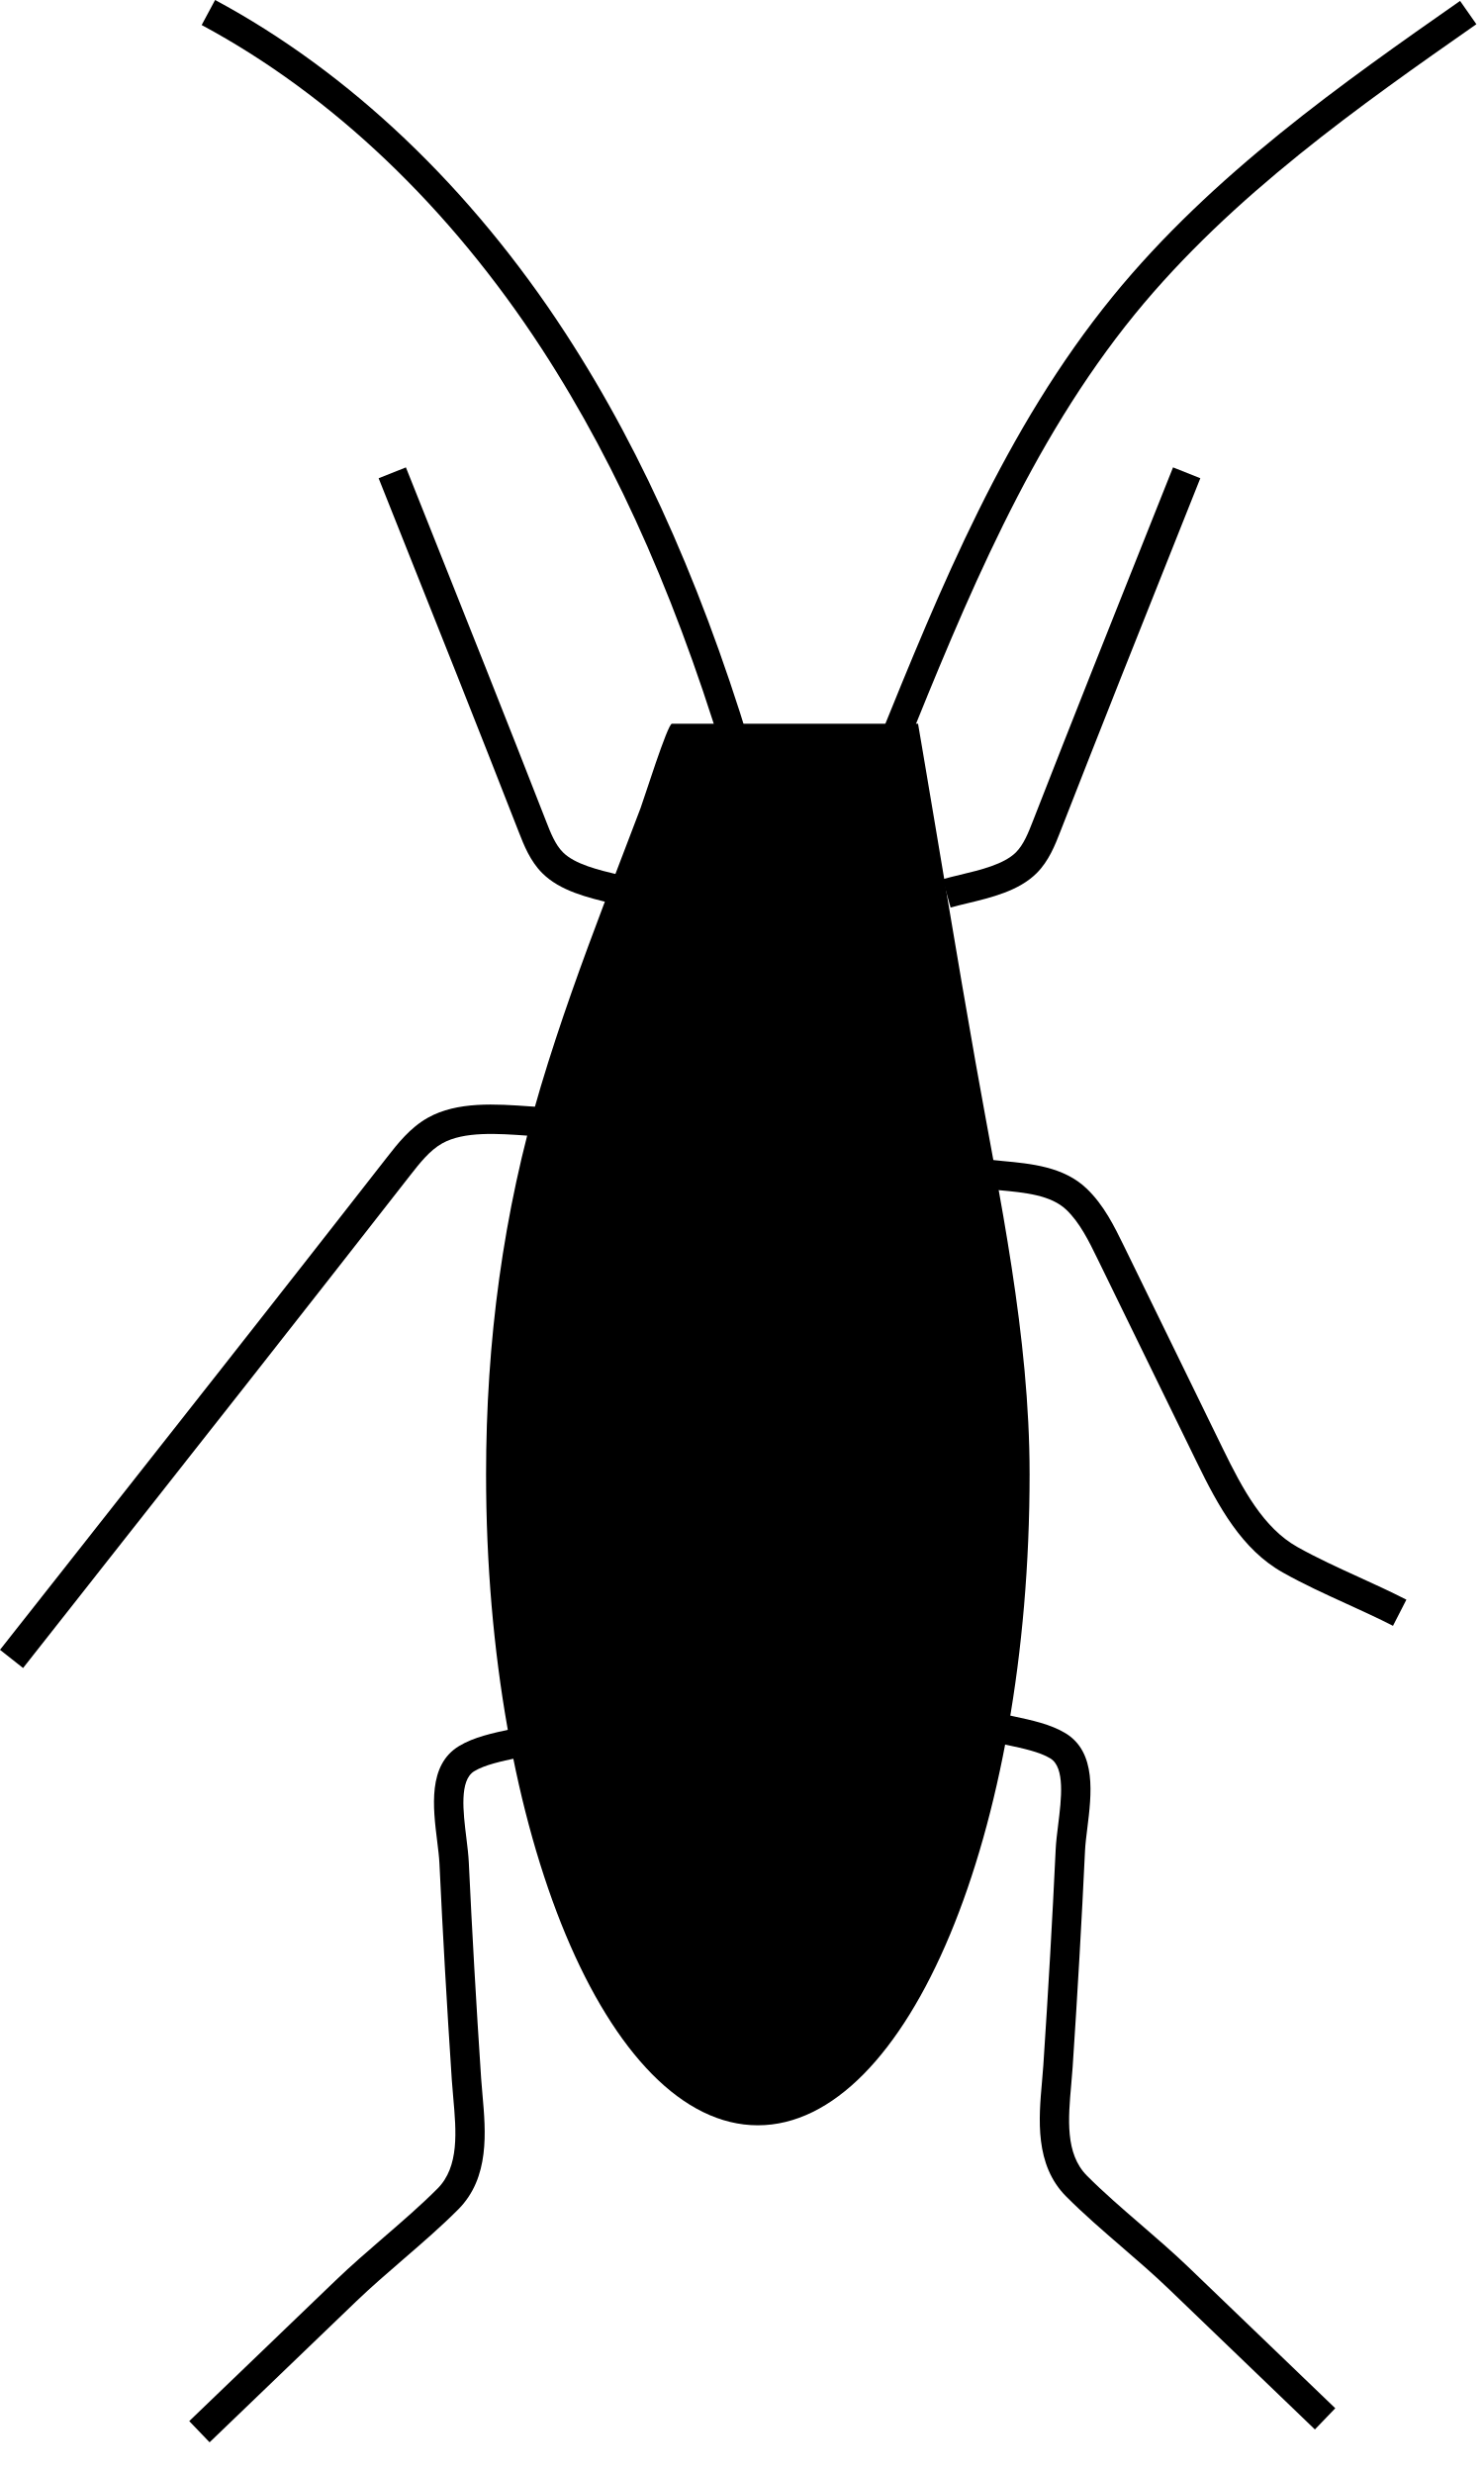
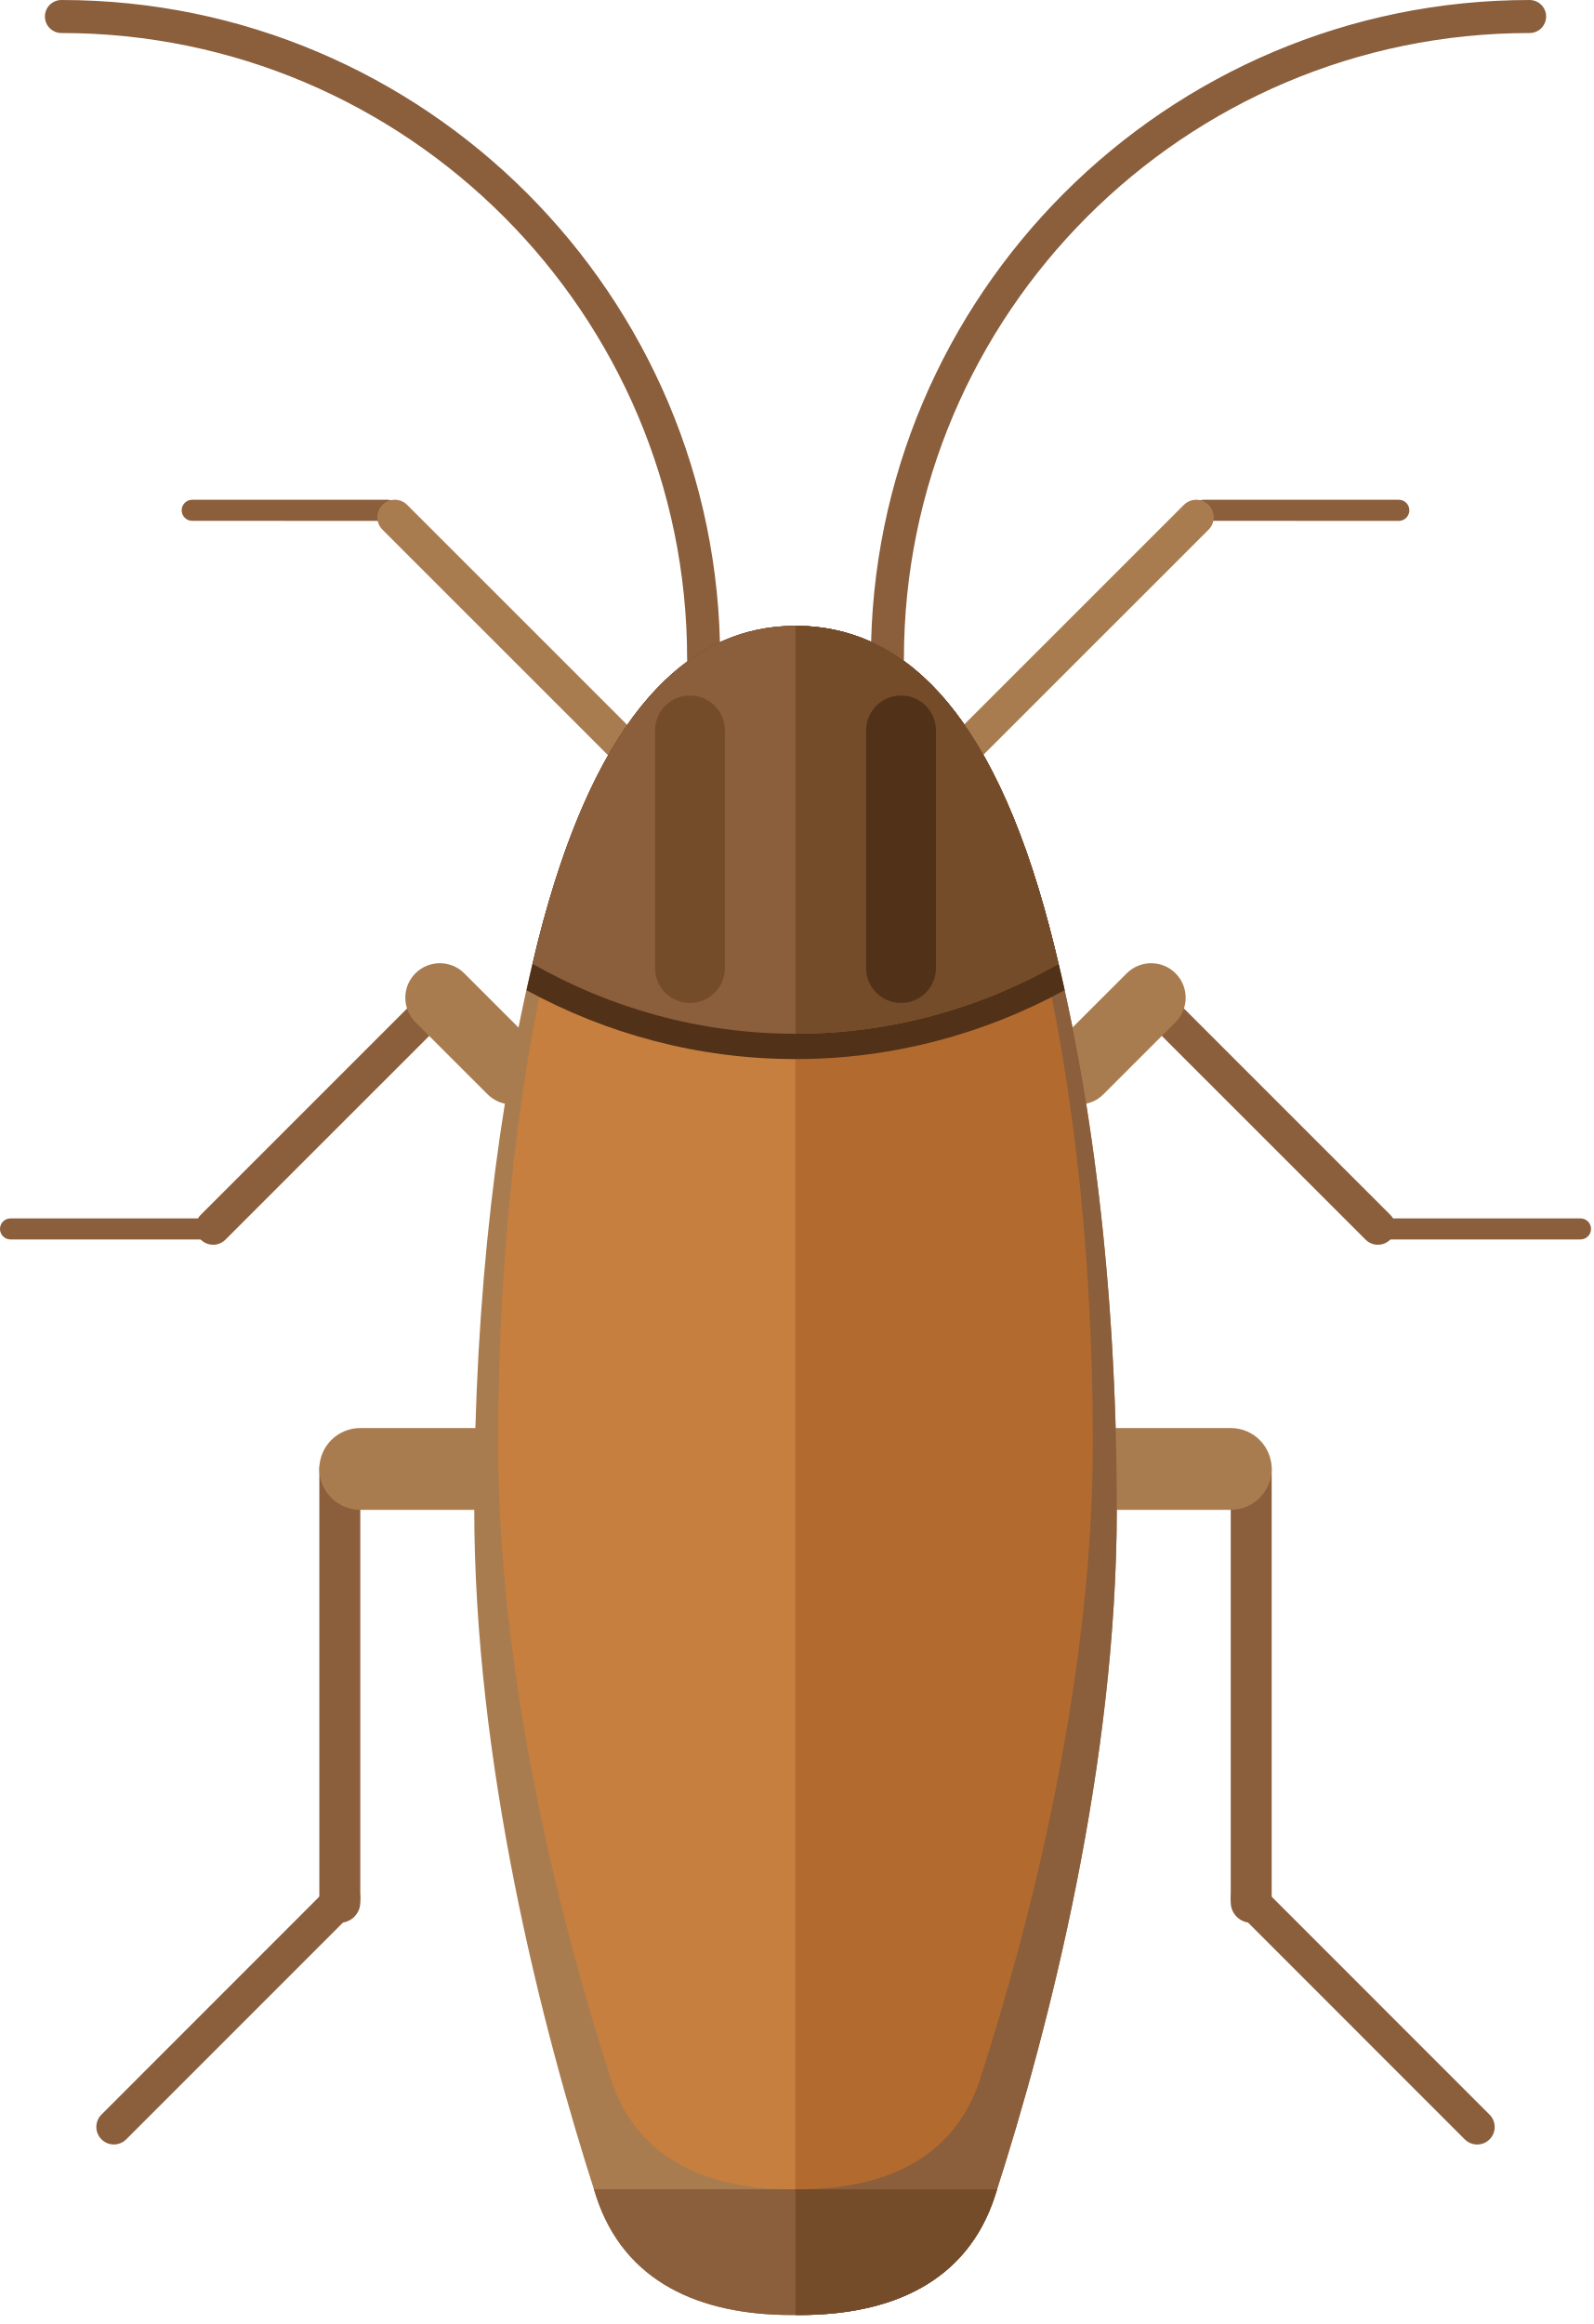
- <svg xmlns="http://www.w3.org/2000/svg" width="24mm" height="40mm" viewBox="0 0 24 40" version="1.1" id="svg1">
+ <svg xmlns="http://www.w3.org/2000/svg" width="24mm" height="35mm" viewBox="0 0 24 35" version="1.1" id="svg1">
  <defs id="defs1" />
-   <g id="layer1">
-     <g id="g26" transform="matrix(0.2645833,0,0,0.2645833,-51.38314,-33.215)">
-       <g id="g17">
-         <path d="m 257.138,215.625 c 0,-8.502 -1.827,-16.827 -3.301,-25.158 -1.131,-6.396 -2.173,-12.809 -3.264,-19.212 -0.085,-0.497 -0.169,-0.994 -0.254,-1.491 h -15.046 c -0.261,0 -1.713,4.619 -1.915,5.153 -0.714,1.877 -1.438,3.751 -2.149,5.629 -1.421,3.756 -2.798,7.532 -3.95,11.38 -2.311,7.72 -3.344,15.646 -3.344,23.699 0,21.973 7.437,39.785 16.611,39.785 9.175,0 16.612,-17.812 16.612,-39.785 z" id="path16" />
-       </g>
-       <g id="g18">
-         <path d="m 274.577,273.996 -8.959,-8.609 c -0.905,-0.87 -1.897,-1.726 -2.857,-2.554 -1.145,-0.988 -2.328,-2.009 -3.388,-3.073 -1.929,-1.936 -1.679,-4.746 -1.478,-7.003 0.031,-0.348 0.062,-0.69 0.083,-1.02 0.302,-4.537 0.555,-8.973 0.754,-13.185 0.021,-0.449 0.084,-0.965 0.152,-1.509 0.193,-1.559 0.434,-3.5 -0.481,-4.055 -0.649,-0.394 -1.662,-0.61 -2.642,-0.818 -0.517,-0.11 -1.018,-0.217 -1.459,-0.346 l 0.502,-1.724 c 0.402,0.117 0.859,0.213 1.33,0.313 1.127,0.24 2.292,0.487 3.201,1.04 1.906,1.158 1.587,3.738 1.33,5.81 -0.061,0.495 -0.121,0.964 -0.14,1.372 -0.199,4.224 -0.453,8.672 -0.756,13.22 -0.022,0.342 -0.054,0.697 -0.086,1.06 -0.185,2.081 -0.377,4.233 0.962,5.577 1.012,1.016 2.169,2.015 3.289,2.98 0.978,0.844 1.988,1.717 2.928,2.62 l 8.96,8.609 z" id="path17" />
-       </g>
-       <g id="g19">
-         <path d="m 207.015,274.781 -1.244,-1.294 8.959,-8.609 c 0.94,-0.904 1.952,-1.777 2.93,-2.621 1.119,-0.966 2.275,-1.964 3.286,-2.979 1.338,-1.343 1.147,-3.495 0.961,-5.576 -0.033,-0.363 -0.064,-0.718 -0.087,-1.06 -0.303,-4.572 -0.558,-9.02 -0.755,-13.22 -0.019,-0.408 -0.078,-0.877 -0.139,-1.372 -0.257,-2.073 -0.576,-4.653 1.33,-5.811 0.91,-0.553 2.075,-0.8 3.202,-1.04 0.471,-0.1 0.928,-0.196 1.33,-0.313 l 0.502,1.724 c -0.441,0.129 -0.942,0.236 -1.459,0.346 -0.98,0.209 -1.994,0.424 -2.642,0.818 -0.914,0.555 -0.674,2.496 -0.481,4.056 0.067,0.544 0.13,1.06 0.151,1.508 0.197,4.189 0.451,8.625 0.753,13.185 0.022,0.33 0.053,0.672 0.084,1.02 0.201,2.258 0.451,5.066 -1.478,7.003 -1.059,1.063 -2.242,2.083 -3.385,3.07 -0.96,0.829 -1.954,1.687 -2.859,2.556 z" id="path18" />
-       </g>
-       <g id="g20">
-         <path d="m 279.35,224.888 c -0.913,-0.468 -1.886,-0.912 -2.826,-1.341 -1.304,-0.594 -2.652,-1.21 -3.909,-1.917 -2.506,-1.409 -3.925,-4.008 -5.274,-6.773 l -6.059,-12.409 c -0.525,-1.075 -1.068,-2.187 -1.892,-2.978 -0.947,-0.909 -2.54,-1.057 -4.081,-1.2 -0.58,-0.054 -1.18,-0.11 -1.742,-0.206 l 0.305,-1.769 c 0.492,0.085 1.031,0.135 1.603,0.188 1.762,0.163 3.758,0.349 5.158,1.693 1.054,1.011 1.696,2.326 2.262,3.484 l 6.059,12.409 c 1.22,2.5 2.486,4.84 4.541,5.996 1.191,0.67 2.504,1.269 3.774,1.848 0.958,0.438 1.95,0.889 2.9,1.376 z" id="path19" />
-       </g>
-       <g id="g21">
-         <path d="m 195.615,227.466 -1.411,-1.112 3.673,-4.66 c 6.562,-8.325 13.348,-16.932 19.979,-25.432 0.663,-0.849 1.413,-1.81 2.498,-2.421 1.798,-1.012 4.165,-0.843 6.253,-0.695 0.695,0.049 1.351,0.096 1.936,0.096 0.001,0 0.001,0 0.002,0 v 1.796 c -10e-4,0 -10e-4,0 -0.002,0 -0.649,0 -1.336,-0.049 -2.064,-0.101 -1.835,-0.132 -3.916,-0.28 -5.245,0.469 -0.771,0.434 -1.376,1.21 -1.963,1.96 -6.634,8.502 -13.421,17.112 -19.984,25.438 z" id="path20" />
-       </g>
-       <g id="g22">
-         <path d="m 252.309,180.994 -0.485,-1.729 c 0.333,-0.093 0.695,-0.181 1.071,-0.271 1.253,-0.3 2.674,-0.641 3.406,-1.371 0.477,-0.476 0.759,-1.198 1.032,-1.896 2.457,-6.298 5.002,-12.68 7.464,-18.852 l 1.108,-2.778 1.668,0.664 -1.108,2.778 c -2.46,6.169 -5.004,12.548 -7.459,18.84 -0.308,0.79 -0.692,1.773 -1.437,2.516 -1.09,1.086 -2.771,1.489 -4.255,1.845 -0.352,0.085 -0.692,0.166 -1.005,0.254 z" id="path21" />
-       </g>
-       <g id="g23">
-         <path d="m 232.612,180.994 c -0.312,-0.088 -0.652,-0.169 -1.005,-0.253 -1.484,-0.356 -3.165,-0.759 -4.255,-1.845 -0.746,-0.743 -1.13,-1.726 -1.438,-2.516 -2.445,-6.269 -4.98,-12.624 -7.431,-18.77 l -1.135,-2.848 1.667,-0.664 1.135,2.847 c 2.453,6.149 4.989,12.508 7.436,18.783 0.272,0.698 0.554,1.42 1.032,1.896 0.732,0.729 2.153,1.07 3.407,1.371 0.376,0.09 0.738,0.177 1.071,0.27 z" id="path22" />
-       </g>
-       <g id="g24">
-         <path d="m 249.483,171.514 -1.609,-0.652 c 3.814,-9.406 7.758,-19.133 14.349,-27.215 6.083,-7.459 14.128,-13.087 21.227,-18.054 l 0.996,1.423 c -7.007,4.901 -14.948,10.456 -20.877,17.727 -6.426,7.88 -10.321,17.484 -14.086,26.771 z" id="path23" />
-       </g>
-       <g id="g25">
-         <path d="m 238.974,173.518 c -3.072,-10.613 -6.882,-19.332 -11.647,-26.655 -5.648,-8.68 -12.84,-15.526 -20.796,-19.796 l 0.821,-1.53 c 8.213,4.408 15.623,11.455 21.43,20.38 4.86,7.469 8.739,16.34 11.859,27.119 z" id="path24" />
-       </g>
-     </g>
+   <g id="g305" transform="matrix(0.2812893,0,0,0.2812893,-2.360632,-0.4264379)">
+     <path id="path277" d="m 621.301,3098.97 c -2.746,-2.76 -7.188,-2.76 -9.934,0 l -91.953,91.92 c -2.734,2.76 -2.734,7.19 0,9.95 v 0 c 2.754,2.75 7.203,2.75 9.953,0 l 91.946,-91.93 c 2.73,-2.75 2.73,-7.21 -0.012,-9.94 v 0" style="fill:#8b5e3c;fill-opacity:1;fill-rule:nonzero;stroke:none" transform="matrix(0.1333333,0,0,-0.1333333,0,481.08)" />
+     <path id="path278" d="m 143.574,3098.97 c 2.746,-2.76 7.184,-2.76 9.934,0 l 91.941,91.92 c 2.735,2.76 2.735,7.19 0,9.95 v 0 c -2.738,2.75 -7.195,2.75 -9.941,0 l -91.949,-91.93 c -2.739,-2.75 -2.739,-7.21 0.015,-9.94 v 0" style="fill:#8b5e3c;fill-opacity:1;fill-rule:nonzero;stroke:none" transform="matrix(0.1333333,0,0,-0.1333333,0,481.08)" />
+     <path id="path279" d="m 535.07,3205.89 c 5.414,-5.41 5.414,-14.18 0,-19.62 l -28.972,-28.96 c -5.422,-5.42 -14.207,-5.42 -19.633,0 v 0 c -5.414,5.41 -5.414,14.21 0,19.62 l 28.984,28.96 c 5.414,5.42 14.211,5.42 19.621,0 v 0" style="fill:#a97c50;fill-opacity:1;fill-rule:nonzero;stroke:none" transform="matrix(0.1333333,0,0,-0.1333333,0,481.08)" />
+     <path id="path280" d="m 229.781,3205.89 c -5.414,-5.41 -5.414,-14.18 0,-19.62 l 28.981,-28.96 c 5.41,-5.42 14.191,-5.42 19.617,0 v 0 c 5.41,5.41 5.41,14.21 0,19.62 l -28.973,28.96 c -5.418,5.42 -14.215,5.42 -19.625,0 v 0" style="fill:#a97c50;fill-opacity:1;fill-rule:nonzero;stroke:none" transform="matrix(0.1333333,0,0,-0.1333333,0,481.08)" />
+     <path id="path281" d="m 565.449,2824.64 c -4.531,0 -8.222,3.68 -8.222,8.17 v 174.07 c 0,4.53 3.691,8.23 8.222,8.23 v 0 c 4.547,0 8.223,-3.7 8.223,-8.23 v -174.07 c 0,-4.49 -3.676,-8.17 -8.223,-8.17 v 0" style="fill:#8b5e3c;fill-opacity:1;fill-rule:nonzero;stroke:none" transform="matrix(0.1333333,0,0,-0.1333333,0,481.08)" />
+     <path id="path282" d="m 199.398,2824.64 c -4.531,0 -8.207,3.68 -8.207,8.17 v 174.07 c 0,4.53 3.676,8.23 8.207,8.23 v 0 c 4.547,0 8.239,-3.7 8.239,-8.23 v -174.07 c 0,-4.49 -3.692,-8.17 -8.239,-8.17 v 0" style="fill:#8b5e3c;fill-opacity:1;fill-rule:nonzero;stroke:none" transform="matrix(0.1333333,0,0,-0.1333333,0,481.08)" />
+     <path id="path283" d="m 573.672,3006.88 c 0,-9.08 -7.359,-16.43 -16.426,-16.43 h -48.543 c -9.09,0 -16.445,7.35 -16.445,16.43 v 0 c 0,9.08 7.355,16.42 16.445,16.42 h 48.543 c 9.067,0 16.426,-7.34 16.426,-16.42 v 0" style="fill:#a97c50;fill-opacity:1;fill-rule:nonzero;stroke:none" transform="matrix(0.1333333,0,0,-0.1333333,0,481.08)" />
+     <path id="path284" d="m 272.609,3006.88 c 0,-9.08 -7.359,-16.43 -16.445,-16.43 h -48.535 c -9.078,0 -16.438,7.35 -16.438,16.43 v 0 c 0,9.08 7.36,16.42 16.438,16.42 h 48.535 c 9.086,0 16.445,-7.34 16.445,-16.42 v 0" style="fill:#a97c50;fill-opacity:1;fill-rule:nonzero;stroke:none" transform="matrix(0.1333333,0,0,-0.1333333,0,481.08)" />
+     <path id="path285" d="m 103.695,2737.68 c 2.743,-2.75 7.184,-2.75 9.938,0 l 91.945,91.94 c 2.738,2.75 2.738,7.21 0,9.93 v 0 c -2.754,2.76 -7.207,2.76 -9.945,0.04 l -91.945,-91.97 c -2.739,-2.75 -2.739,-7.21 0.007,-9.94 v 0" style="fill:#8b5e3c;fill-opacity:1;fill-rule:nonzero;stroke:none" transform="matrix(0.1333333,0,0,-0.1333333,0,481.08)" />
+     <path id="path286" d="m 661.168,2737.65 c -2.738,-2.72 -7.184,-2.72 -9.938,0 l -91.941,91.97 c -2.738,2.72 -2.738,7.18 0,9.93 v 0 c 2.742,2.72 7.207,2.72 9.945,0 l 91.946,-91.96 c 2.742,-2.75 2.742,-7.18 -0.012,-9.94 v 0" style="fill:#8b5e3c;fill-opacity:1;fill-rule:nonzero;stroke:none" transform="matrix(0.1333333,0,0,-0.1333333,0,481.08)" />
+     <path id="path287" d="m 701.926,3103.25 c 0,-2.35 -1.903,-4.22 -4.235,-4.22 h -78.449 c -2.344,0 -4.242,1.87 -4.242,4.22 v 0 c 0,2.37 1.898,4.23 4.242,4.23 h 78.449 c 2.348,0 4.235,-1.86 4.235,-4.23 v 0" style="fill:#8b5e3c;fill-opacity:1;fill-rule:nonzero;stroke:none" transform="matrix(0.1333333,0,0,-0.1333333,0,481.08)" />
+     <path id="path288" d="m 149.863,3103.25 c 0,-2.35 -1.898,-4.22 -4.238,-4.22 H 67.176 c -2.336,0 -4.234,1.87 -4.234,4.22 v 0 c 0,2.37 1.898,4.23 4.234,4.23 h 78.449 c 2.348,0 4.238,-1.86 4.238,-4.23 v 0" style="fill:#8b5e3c;fill-opacity:1;fill-rule:nonzero;stroke:none" transform="matrix(0.1333333,0,0,-0.1333333,0,481.08)" />
+     <path id="path289" d="m 135.902,3391.84 c 0,2.32 1.911,4.21 4.246,4.21 h 78.446 c 2.344,0 4.246,-1.89 4.246,-4.21 v 0 c 0,-2.37 -1.902,-4.28 -4.246,-4.28 l -78.446,0.04 c -2.343,-0.04 -4.246,1.87 -4.246,4.24 v 0" style="fill:#8b5e3c;fill-opacity:1;fill-rule:nonzero;stroke:none" transform="matrix(0.1333333,0,0,-0.1333333,0,481.08)" />
+     <path id="path290" d="m 542.027,3391.84 c 0,2.32 1.899,4.21 4.243,4.21 h 78.449 c 2.332,0 4.242,-1.89 4.242,-4.21 v 0 c 0,-2.37 -1.91,-4.28 -4.242,-4.28 l -78.449,0.04 c -2.352,-0.04 -4.243,1.87 -4.243,4.24 v 0" style="fill:#8b5e3c;fill-opacity:1;fill-rule:nonzero;stroke:none" transform="matrix(0.1333333,0,0,-0.1333333,0,481.08)" />
+     <path id="path291" d="m 216.539,3393.99 c 2.75,2.75 7.191,2.75 9.941,0 l 91.946,-91.92 c 2.742,-2.76 2.742,-7.19 0,-9.94 v 0 c -2.75,-2.76 -7.203,-2.76 -9.953,0 l -91.946,91.93 c -2.73,2.75 -2.73,7.21 0.012,9.93 v 0" style="fill:#a97c50;fill-opacity:1;fill-rule:nonzero;stroke:none" transform="matrix(0.1333333,0,0,-0.1333333,0,481.08)" />
+     <path id="path292" d="m 548.324,3393.99 c -2.738,2.75 -7.183,2.75 -9.929,0 l -91.946,-91.92 c -2.742,-2.76 -2.742,-7.19 0,-9.94 v 0 c 2.742,-2.76 7.203,-2.76 9.942,0 l 91.949,91.93 c 2.738,2.75 2.738,7.21 -0.016,9.93 v 0" style="fill:#a97c50;fill-opacity:1;fill-rule:nonzero;stroke:none" transform="matrix(0.1333333,0,0,-0.1333333,0,481.08)" />
+     <path id="path293" d="m 345.527,3325.55 c -3.668,0 -6.625,2.98 -6.625,6.62 0,138.58 -112.73,251.3 -251.289,251.3 -3.664,0 -6.633,2.96 -6.633,6.63 0,3.67 2.969,6.63 6.633,6.63 145.879,0 264.547,-118.67 264.547,-264.56 0,-3.64 -2.961,-6.62 -6.633,-6.62" style="fill:#8b5e3c;fill-opacity:1;fill-rule:nonzero;stroke:none" transform="matrix(0.1333333,0,0,-0.1333333,0,481.08)" />
+     <path id="path294" d="m 419.336,3325.55 c -3.672,0 -6.629,2.98 -6.629,6.62 0,145.89 118.664,264.56 264.547,264.56 3.66,0 6.633,-2.96 6.633,-6.63 0,-3.67 -2.973,-6.63 -6.633,-6.63 -138.559,0 -251.281,-112.72 -251.281,-251.3 0,-3.64 -2.969,-6.62 -6.637,-6.62" style="fill:#8b5e3c;fill-opacity:1;fill-rule:nonzero;stroke:none" transform="matrix(0.1333333,0,0,-0.1333333,0,481.08)" />
+     <path id="path295" d="m 462.563,2715.02 c 22.074,68.35 48.902,174.11 48.902,276.03 0,87.81 -10.067,168.69 -26.988,233.15 -23.598,89.9 -60.532,121.23 -102.039,121.23 -42.379,0 -79.997,-33.77 -103.508,-126.9 -16.039,-63.47 -25.528,-142.23 -25.528,-227.48 0,-101.92 26.821,-207.68 48.895,-276.03 11.258,-34.85 41.933,-47.89 78.562,-47.89 h 3.145 c 36.633,0 67.305,13.04 78.559,47.89" style="fill:#a97c50;fill-opacity:1;fill-rule:nonzero;stroke:none" transform="matrix(0.1333333,0,0,-0.1333333,0,481.08)" />
+     <path id="path296" d="m 456.602,2761.95 c 20.425,63.25 45.257,161.14 45.257,255.48 0,81.28 -9.312,156.14 -24.976,215.79 -21.844,83.21 -56.028,112.21 -94.445,112.21 -39.223,0 -74.043,-31.26 -95.801,-117.45 -14.848,-58.75 -23.629,-131.64 -23.629,-210.55 0,-94.34 24.82,-192.23 45.254,-255.48 10.422,-32.26 38.808,-44.34 72.715,-44.34 h 2.91 c 33.906,0 62.297,12.08 72.715,44.34" style="fill:#c67f3e;fill-opacity:1;fill-rule:nonzero;stroke:none" transform="matrix(0.1333333,0,0,-0.1333333,0,481.08)" />
+     <path id="path297" d="m 382.438,3345.43 h -0.008 v -678.3 h 1.574 c 36.633,0 67.305,13.04 78.559,47.89 22.074,68.35 48.902,174.11 48.902,276.03 0,87.81 -10.067,168.69 -26.988,233.15 -23.598,89.9 -60.532,121.23 -102.039,121.23" style="fill:#8b5e3c;fill-opacity:1;fill-rule:nonzero;stroke:none" transform="matrix(0.1333333,0,0,-0.1333333,0,481.08)" />
+     <path id="path298" d="m 382.43,2717.61 h 1.457 c 33.906,0 62.297,12.08 72.715,44.34 20.425,63.25 45.257,161.14 45.257,255.48 0,81.28 -9.312,156.14 -24.976,215.79 -20.477,78.01 -51.805,108.38 -87.293,111.87 -2.367,0.21 -4.75,0.34 -7.152,0.34 -0.004,0 -0.004,0 -0.004,0 l -0.004,-627.82" style="fill:#b26a2f;fill-opacity:1;fill-rule:nonzero;stroke:none" transform="matrix(0.1333333,0,0,-0.1333333,0,481.08)" />
+     <path id="path299" d="m 278.93,3218.53 c -1.59,-6.29 -3.067,-12.85 -4.524,-19.44 32.137,-17.48 68.856,-27.63 108.032,-27.63 39.195,0 75.937,10.17 108.085,27.67 -1.898,8.6 -3.918,16.96 -6.046,25.07 -23.598,89.9 -60.532,121.23 -102.039,121.23 -2.649,0 -5.278,-0.14 -7.891,-0.39 -39.137,-4.06 -73.574,-39.2 -95.617,-126.51" style="fill:#513118;fill-opacity:1;fill-rule:nonzero;stroke:none" transform="matrix(0.1333333,0,0,-0.1333333,0,481.08)" />
+     <path id="path300" d="m 382.438,3181.62 c 38.425,0 74.398,10.29 105.546,28.04 -1.156,4.88 -2.269,9.85 -3.507,14.54 -23.598,89.9 -60.532,121.23 -102.039,121.23 -42.379,0 -79.997,-33.77 -103.508,-126.9 -0.727,-2.88 -1.367,-5.92 -2.055,-8.87 31.148,-17.75 67.125,-28.04 105.563,-28.04" style="fill:#8b5e3c;fill-opacity:1;fill-rule:nonzero;stroke:none" transform="matrix(0.1333333,0,0,-0.1333333,0,481.08)" />
+     <path id="path301" d="m 382.438,3345.43 h -0.008 v -163.81 h 0.008 c 38.425,0 74.398,10.29 105.546,28.04 -1.156,4.88 -2.269,9.85 -3.507,14.54 -23.598,89.9 -60.532,121.23 -102.039,121.23" style="fill:#754c29;fill-opacity:1;fill-rule:nonzero;stroke:none" transform="matrix(0.1333333,0,0,-0.1333333,0,481.08)" />
+     <path id="path302" d="m 301.473,2717.61 c 0.265,-0.85 0.543,-1.77 0.824,-2.59 11.258,-34.85 41.933,-47.89 78.562,-47.89 h 3.145 c 36.633,0 67.305,13.04 78.559,47.89 0.281,0.82 0.546,1.74 0.828,2.59 H 301.473" style="fill:#8b5e3c;fill-opacity:1;fill-rule:nonzero;stroke:none" transform="matrix(0.1333333,0,0,-0.1333333,0,481.08)" />
+     <path id="path303" d="m 382.43,2717.61 v -50.48 h 1.574 c 36.633,0 67.305,13.04 78.559,47.89 0.281,0.82 0.546,1.74 0.828,2.59 H 382.43" style="fill:#754c29;fill-opacity:1;fill-rule:nonzero;stroke:none" transform="matrix(0.1333333,0,0,-0.1333333,0,481.08)" />
+     <path id="path304" d="m 354.063,3208 c 0,-7.75 -6.278,-14.02 -14.024,-14.02 v 0 c -7.742,0 -14.023,6.27 -14.023,14.02 v 95.43 c 0,7.74 6.281,14.02 14.023,14.02 v 0 c 7.746,0 14.024,-6.28 14.024,-14.02 V 3208" style="fill:#754c29;fill-opacity:1;fill-rule:nonzero;stroke:none" transform="matrix(0.1333333,0,0,-0.1333333,0,481.08)" />
+     <path id="path305" d="m 438.836,3208 c 0,-7.75 -6.281,-14.02 -14.027,-14.02 v 0 c -7.743,0 -14.024,6.27 -14.024,14.02 v 95.43 c 0,7.74 6.281,14.02 14.024,14.02 v 0 c 7.746,0 14.027,-6.28 14.027,-14.02 V 3208" style="fill:#513118;fill-opacity:1;fill-rule:nonzero;stroke:none" transform="matrix(0.1333333,0,0,-0.1333333,0,481.08)" />
  </g>
</svg>
